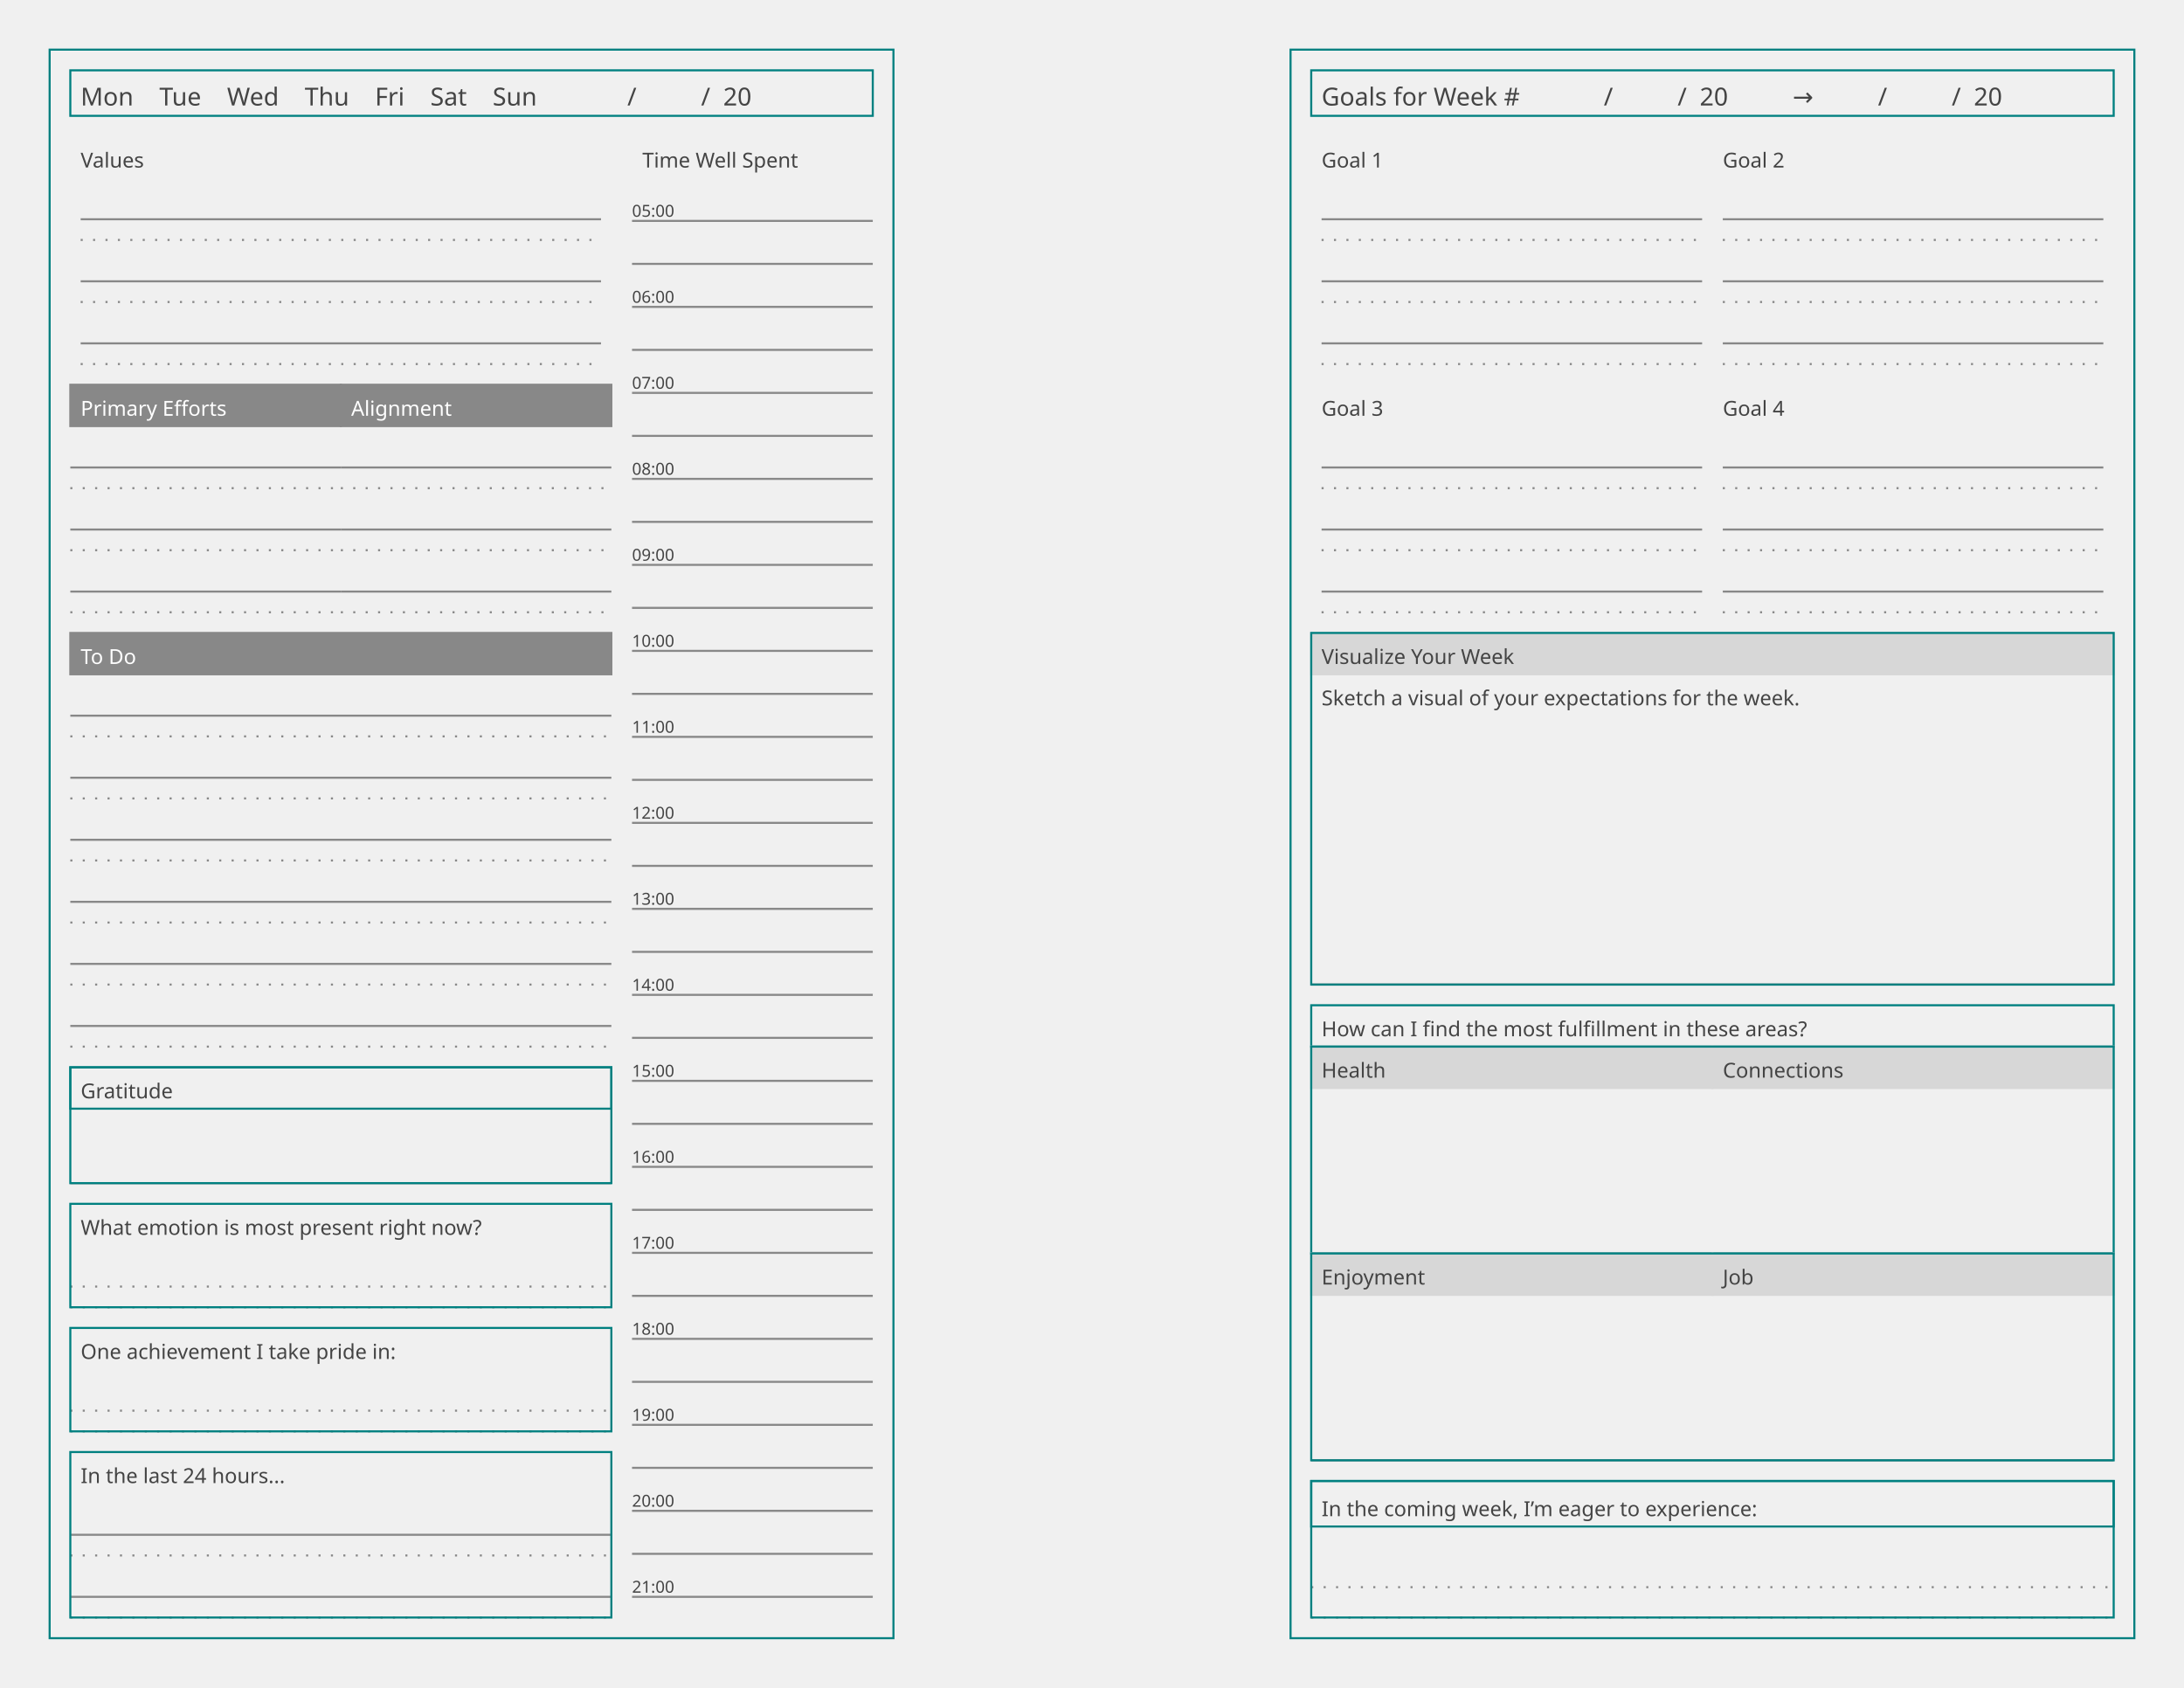
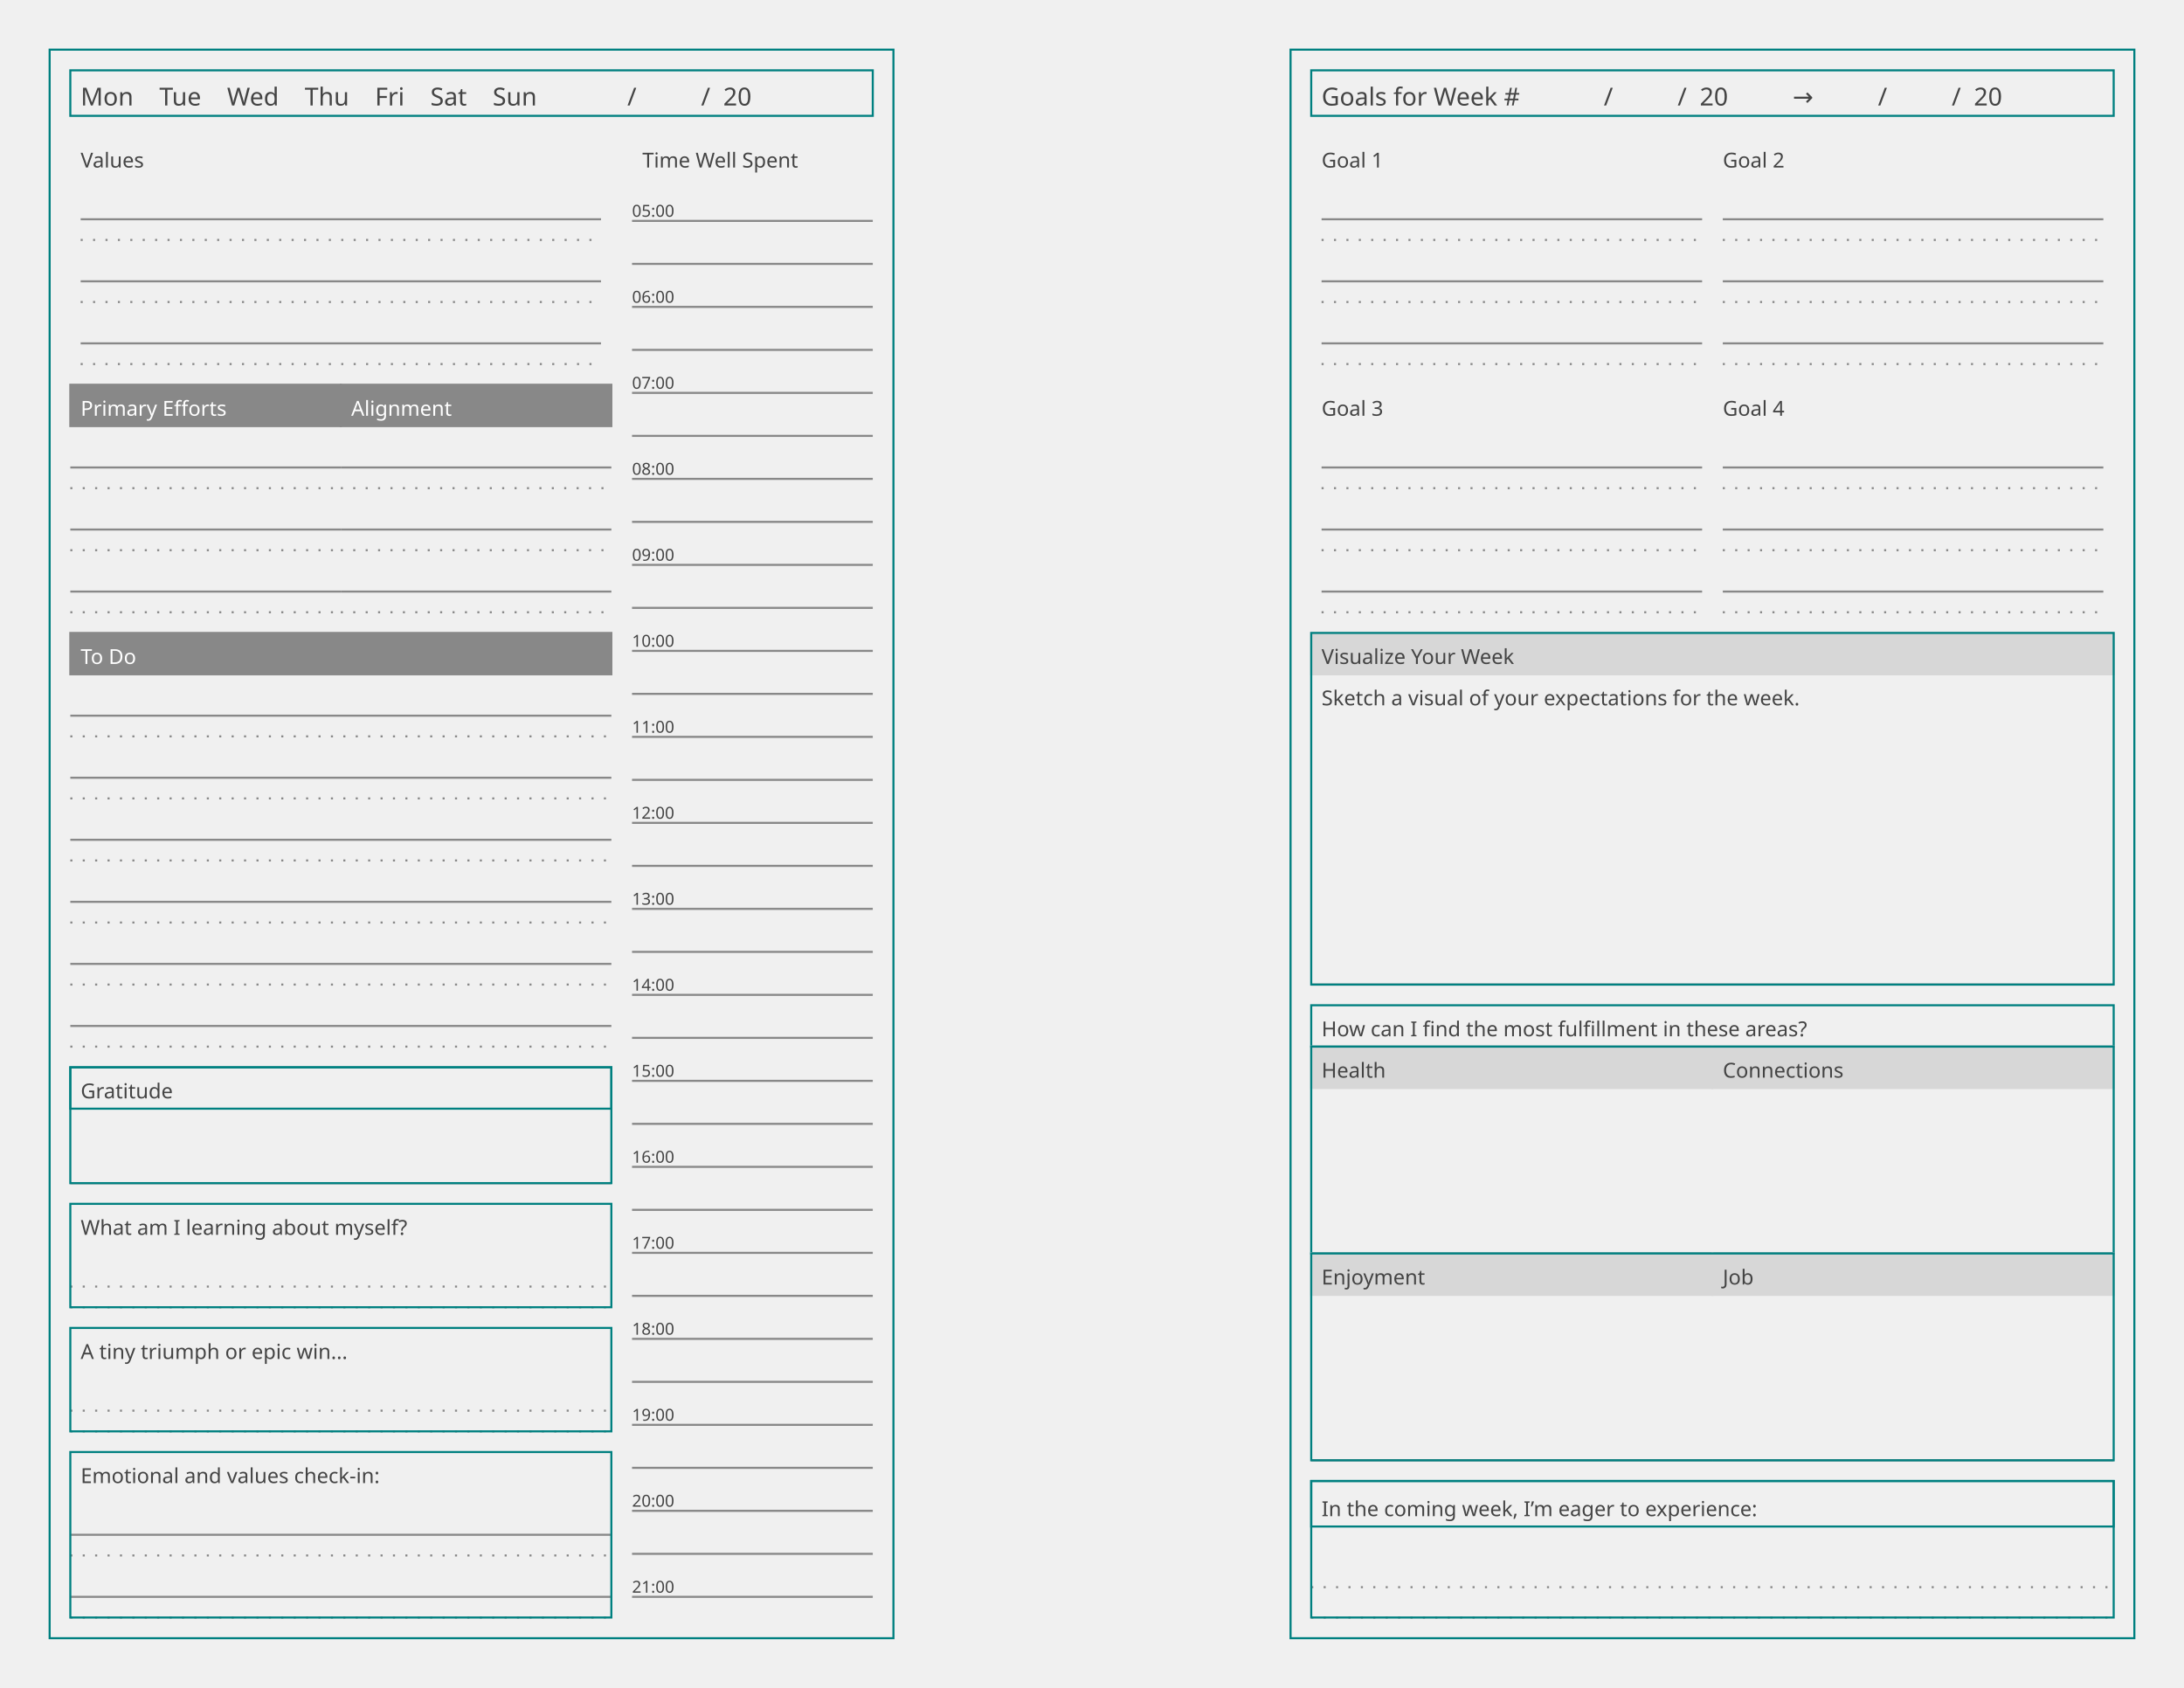
<svg xmlns="http://www.w3.org/2000/svg" baseProfile="tiny" height="8.5in" version="1.2" width="11in">
  <defs />
  <g transform="translate(24.0, 24.0)">
    <rect fill="none" height="768.0" stroke="#008080" width="408.0" x="0" y="0" />
    <g transform="translate(10, 10)">
      <rect fill="none" height="22" stroke="#008080" stroke-width="1" width="388.0" x="0" y="0" />
      <text alignment-baseline="text-after-edge" fill="#444444" font-family="Trebuchet MS" font-size="12" text-anchor="start" transform="translate(5,17)">Mon    Tue    Wed    Thu    Fri    Sat    Sun              /          /  20          </text>
    </g>
    <g transform="translate(10, 32)">
      <g transform="translate(0,10)">
        <g>
          <g transform="translate(0,0)">
            <text alignment-baseline="text-after-edge" fill="#444444" font-family="Ubuntu Mono" font-size="10" text-anchor="start" transform="translate(5,15)">Values</text>
          </g>
          <g transform="translate(0,20)">
            <g>
              <line stroke="#888888" stroke-dasharray="1,5" stroke-width="1" transform="translate(5,30.0)" x1="0" x2="251.6" y1="0" y2="0" />
              <line stroke="#888888" stroke-dasharray="1,5" stroke-width="1" transform="translate(5,60.0)" x1="0" x2="251.6" y1="0" y2="0" />
              <line stroke="#888888" stroke-dasharray="1,5" stroke-width="1" transform="translate(5,90.0)" x1="0" x2="251.6" y1="0" y2="0" />
            </g>
            <g>
              <line stroke="#888888" stroke-dasharray="1,0" stroke-width="1" transform="translate(5,20.0)" x1="0" x2="251.6" y1="0" y2="0" />
              <line stroke="#888888" stroke-dasharray="1,0" stroke-width="1" transform="translate(5,50.0)" x1="0" x2="251.6" y1="0" y2="0" />
              <line stroke="#888888" stroke-dasharray="1,0" stroke-width="1" transform="translate(5,80.0)" x1="0" x2="251.6" y1="0" y2="0" />
            </g>
          </g>
        </g>
      </g>
      <g transform="translate(0,130)">
        <g>
          <g transform="translate(0,0)">
            <g>
              <g transform="translate(0,0)">
                <rect fill="#888888" height="20" stroke="#888888" stroke-width="1" width="130.8" x="0" y="0" />
                <text alignment-baseline="text-after-edge" fill="#ffffff" font-family="Trebuchet MS" font-size="10" text-anchor="start" transform="translate(5,15)">Primary Efforts</text>
              </g>
              <g transform="translate(0,20)">
                <g>
                  <line stroke="#888888" stroke-dasharray="1,5" stroke-width="1" transform="translate(0,30.0)" x1="0" x2="130.8" y1="0" y2="0" />
                  <line stroke="#888888" stroke-dasharray="1,5" stroke-width="1" transform="translate(0,60.0)" x1="0" x2="130.8" y1="0" y2="0" />
                  <line stroke="#888888" stroke-dasharray="1,5" stroke-width="1" transform="translate(0,90.0)" x1="0" x2="130.8" y1="0" y2="0" />
                </g>
                <g>
                  <line stroke="#888888" stroke-dasharray="1,0" stroke-width="1" transform="translate(0,20.0)" x1="0" x2="130.8" y1="0" y2="0" />
                  <line stroke="#888888" stroke-dasharray="1,0" stroke-width="1" transform="translate(0,50.0)" x1="0" x2="130.8" y1="0" y2="0" />
                  <line stroke="#888888" stroke-dasharray="1,0" stroke-width="1" transform="translate(0,80.0)" x1="0" x2="130.8" y1="0" y2="0" />
                </g>
              </g>
            </g>
          </g>
          <g transform="translate(130.8,0)">
            <g>
              <g transform="translate(0,0)">
                <rect fill="#888888" height="20" stroke="#888888" stroke-width="1" width="130.8" x="0" y="0" />
                <text alignment-baseline="text-after-edge" fill="#ffffff" font-family="Trebuchet MS" font-size="10" text-anchor="start" transform="translate(5,15)">Alignment</text>
              </g>
              <g transform="translate(0,20)">
                <g>
                  <line stroke="#888888" stroke-dasharray="1,5" stroke-width="1" transform="translate(0,30.0)" x1="0" x2="130.8" y1="0" y2="0" />
                  <line stroke="#888888" stroke-dasharray="1,5" stroke-width="1" transform="translate(0,60.0)" x1="0" x2="130.8" y1="0" y2="0" />
                  <line stroke="#888888" stroke-dasharray="1,5" stroke-width="1" transform="translate(0,90.0)" x1="0" x2="130.8" y1="0" y2="0" />
                </g>
                <g>
                  <line stroke="#888888" stroke-dasharray="1,0" stroke-width="1" transform="translate(0,20.0)" x1="0" x2="130.8" y1="0" y2="0" />
                  <line stroke="#888888" stroke-dasharray="1,0" stroke-width="1" transform="translate(0,50.0)" x1="0" x2="130.8" y1="0" y2="0" />
                  <line stroke="#888888" stroke-dasharray="1,0" stroke-width="1" transform="translate(0,80.0)" x1="0" x2="130.8" y1="0" y2="0" />
                </g>
              </g>
            </g>
          </g>
        </g>
      </g>
      <g transform="translate(0,250)">
        <g>
          <g transform="translate(0,0)">
            <rect fill="#888888" height="20" stroke="#888888" stroke-width="1" width="261.6" x="0" y="0" />
            <text alignment-baseline="text-after-edge" fill="#ffffff" font-family="Ubuntu Mono" font-size="10" text-anchor="start" transform="translate(5,15)">To Do</text>
          </g>
          <g transform="translate(0,20)">
            <g>
              <line stroke="#888888" stroke-dasharray="1,5" stroke-width="1" transform="translate(0,30.0)" x1="0" x2="261.6" y1="0" y2="0" />
              <line stroke="#888888" stroke-dasharray="1,5" stroke-width="1" transform="translate(0,60.0)" x1="0" x2="261.6" y1="0" y2="0" />
              <line stroke="#888888" stroke-dasharray="1,5" stroke-width="1" transform="translate(0,90.0)" x1="0" x2="261.6" y1="0" y2="0" />
              <line stroke="#888888" stroke-dasharray="1,5" stroke-width="1" transform="translate(0,120.0)" x1="0" x2="261.6" y1="0" y2="0" />
              <line stroke="#888888" stroke-dasharray="1,5" stroke-width="1" transform="translate(0,150.0)" x1="0" x2="261.6" y1="0" y2="0" />
              <line stroke="#888888" stroke-dasharray="1,5" stroke-width="1" transform="translate(0,180.0)" x1="0" x2="261.6" y1="0" y2="0" />
            </g>
            <g>
              <line stroke="#888888" stroke-dasharray="1,0" stroke-width="1" transform="translate(0,20.0)" x1="0" x2="261.6" y1="0" y2="0" />
              <line stroke="#888888" stroke-dasharray="1,0" stroke-width="1" transform="translate(0,50.0)" x1="0" x2="261.6" y1="0" y2="0" />
              <line stroke="#888888" stroke-dasharray="1,0" stroke-width="1" transform="translate(0,80.0)" x1="0" x2="261.6" y1="0" y2="0" />
              <line stroke="#888888" stroke-dasharray="1,0" stroke-width="1" transform="translate(0,110.0)" x1="0" x2="261.6" y1="0" y2="0" />
              <line stroke="#888888" stroke-dasharray="1,0" stroke-width="1" transform="translate(0,140.0)" x1="0" x2="261.6" y1="0" y2="0" />
              <line stroke="#888888" stroke-dasharray="1,0" stroke-width="1" transform="translate(0,170.0)" x1="0" x2="261.6" y1="0" y2="0" />
            </g>
          </g>
        </g>
      </g>
      <g transform="translate(0,460)">
        <g>
          <g transform="translate(0,0)">
            <rect fill="none" height="20" stroke="#008080" stroke-width="1" width="261.6" x="0" y="0" />
            <text alignment-baseline="text-after-edge" fill="#444444" font-family="Trebuchet MS" font-size="10" text-anchor="start" transform="translate(5,15)">Gratitude</text>
          </g>
          <g transform="translate(0,20)">
            <line stroke="#888888" stroke-dasharray="1,0" stroke-width="1" transform="translate(0,36.0)" x1="0" x2="261.6" y1="0" y2="0" />
          </g>
        </g>
        <rect fill="none" height="56.0" stroke="#008080" stroke-width="1" width="261.6" x="0" y="0" />
      </g>
      <g transform="translate(0,526.0)">
        <g>
          <g transform="translate(0,0)">
-             <text alignment-baseline="text-after-edge" fill="#444444" font-family="Ubuntu Mono" font-size="10" text-anchor="start" transform="translate(5,15)">What emotion is most present right now?</text>
+             <text alignment-baseline="text-after-edge" fill="#444444" font-family="Ubuntu Mono" font-size="10" text-anchor="start" transform="translate(5,15)">What am I learning about myself?</text>
          </g>
          <g transform="translate(0,20)">
            <g>
              <line stroke="#888888" stroke-dasharray="1,5" stroke-width="1" transform="translate(0,30.0)" x1="0" x2="261.6" y1="0" y2="0" />
            </g>
            <g>
              <line stroke="#888888" stroke-dasharray="1,5" stroke-width="1" transform="translate(0,20.0)" x1="0" x2="261.6" y1="0" y2="0" />
            </g>
          </g>
        </g>
        <rect fill="none" height="50" stroke="#008080" stroke-width="1" width="261.6" x="0" y="0" />
      </g>
      <g transform="translate(0,586.0)">
        <g>
          <g transform="translate(0,0)">
-             <text alignment-baseline="text-after-edge" fill="#444444" font-family="Ubuntu Mono" font-size="10" text-anchor="start" transform="translate(5,15)">One achievement I take pride in:</text>
+             <text alignment-baseline="text-after-edge" fill="#444444" font-family="Ubuntu Mono" font-size="10" text-anchor="start" transform="translate(5,15)">A tiny triumph or epic win...</text>
          </g>
          <g transform="translate(0,20)">
            <g>
              <line stroke="#888888" stroke-dasharray="1,5" stroke-width="1" transform="translate(0,30.0)" x1="0" x2="261.6" y1="0" y2="0" />
            </g>
            <g>
              <line stroke="#888888" stroke-dasharray="1,5" stroke-width="1" transform="translate(0,20.0)" x1="0" x2="261.6" y1="0" y2="0" />
            </g>
          </g>
        </g>
        <rect fill="none" height="50" stroke="#008080" stroke-width="1" width="261.6" x="0" y="0" />
      </g>
      <g transform="translate(0,646.0)">
        <g>
          <g transform="translate(0,0)">
-             <text alignment-baseline="text-after-edge" fill="#444444" font-family="Ubuntu Mono" font-size="10" text-anchor="start" transform="translate(5,15)">In the last 24 hours...</text>
+             <text alignment-baseline="text-after-edge" fill="#444444" font-family="Ubuntu Mono" font-size="10" text-anchor="start" transform="translate(5,15)">Emotional and values check-in:</text>
          </g>
          <g transform="translate(0,20)">
            <g>
              <line stroke="#888888" stroke-dasharray="1,5" stroke-width="1" transform="translate(0,30.0)" x1="0" x2="261.6" y1="0" y2="0" />
              <line stroke="#888888" stroke-dasharray="1,5" stroke-width="1" transform="translate(0,60.0)" x1="0" x2="261.6" y1="0" y2="0" />
            </g>
            <g>
              <line stroke="#888888" stroke-dasharray="1,0" stroke-width="1" transform="translate(0,20.0)" x1="0" x2="261.6" y1="0" y2="0" />
              <line stroke="#888888" stroke-dasharray="1,0" stroke-width="1" transform="translate(0,50.0)" x1="0" x2="261.6" y1="0" y2="0" />
            </g>
          </g>
        </g>
        <rect fill="none" height="80" stroke="#008080" stroke-width="1" width="261.6" x="0" y="0" />
      </g>
    </g>
    <g transform="translate(281.6,32)">
      <g>
        <rect fill="none" height="20" stroke="none" width="116.4" x="0" y="10" />
        <text alignment-baseline="text-after-edge" fill="#444444" font-family="Ubuntu Mono" font-size="10" text-anchor="start" x="5" y="25">Time Well Spent</text>
      </g>
      <g>
        <text alignment-baseline="text-after-edge" fill="#444444" font-family="Ubuntu Mono" font-size="8" text-anchor="start" x="0" y="48.788">05:00</text>
        <line stroke="#888888" x1="0" x2="116.4" y1="50.788" y2="50.788" />
        <line stroke="#888888" x1="0" x2="116.4" y1="71.576" y2="71.576" />
        <text alignment-baseline="text-after-edge" fill="#444444" font-family="Ubuntu Mono" font-size="8" text-anchor="start" x="0" y="90.364">06:00</text>
        <line stroke="#888888" x1="0" x2="116.4" y1="92.364" y2="92.364" />
        <line stroke="#888888" x1="0" x2="116.4" y1="113.152" y2="113.152" />
        <text alignment-baseline="text-after-edge" fill="#444444" font-family="Ubuntu Mono" font-size="8" text-anchor="start" x="0" y="131.939">07:00</text>
        <line stroke="#888888" x1="0" x2="116.4" y1="133.939" y2="133.939" />
        <line stroke="#888888" x1="0" x2="116.4" y1="154.727" y2="154.727" />
        <text alignment-baseline="text-after-edge" fill="#444444" font-family="Ubuntu Mono" font-size="8" text-anchor="start" x="0" y="173.515">08:00</text>
        <line stroke="#888888" x1="0" x2="116.4" y1="175.515" y2="175.515" />
        <line stroke="#888888" x1="0" x2="116.4" y1="196.303" y2="196.303" />
        <text alignment-baseline="text-after-edge" fill="#444444" font-family="Ubuntu Mono" font-size="8" text-anchor="start" x="0" y="215.091">09:00</text>
        <line stroke="#888888" x1="0" x2="116.4" y1="217.091" y2="217.091" />
        <line stroke="#888888" x1="0" x2="116.4" y1="237.879" y2="237.879" />
        <text alignment-baseline="text-after-edge" fill="#444444" font-family="Ubuntu Mono" font-size="8" text-anchor="start" x="0" y="256.667">10:00</text>
        <line stroke="#888888" x1="0" x2="116.4" y1="258.667" y2="258.667" />
        <line stroke="#888888" x1="0" x2="116.4" y1="279.455" y2="279.455" />
        <text alignment-baseline="text-after-edge" fill="#444444" font-family="Ubuntu Mono" font-size="8" text-anchor="start" x="0" y="298.242">11:00</text>
        <line stroke="#888888" x1="0" x2="116.4" y1="300.242" y2="300.242" />
        <line stroke="#888888" x1="0" x2="116.4" y1="321.03" y2="321.03" />
        <text alignment-baseline="text-after-edge" fill="#444444" font-family="Ubuntu Mono" font-size="8" text-anchor="start" x="0" y="339.818">12:00</text>
        <line stroke="#888888" x1="0" x2="116.4" y1="341.818" y2="341.818" />
        <line stroke="#888888" x1="0" x2="116.4" y1="362.606" y2="362.606" />
        <text alignment-baseline="text-after-edge" fill="#444444" font-family="Ubuntu Mono" font-size="8" text-anchor="start" x="0" y="381.394">13:00</text>
        <line stroke="#888888" x1="0" x2="116.4" y1="383.394" y2="383.394" />
        <line stroke="#888888" x1="0" x2="116.4" y1="404.182" y2="404.182" />
        <text alignment-baseline="text-after-edge" fill="#444444" font-family="Ubuntu Mono" font-size="8" text-anchor="start" x="0" y="422.97">14:00</text>
        <line stroke="#888888" x1="0" x2="116.4" y1="424.97" y2="424.97" />
        <line stroke="#888888" x1="0" x2="116.4" y1="445.758" y2="445.758" />
        <text alignment-baseline="text-after-edge" fill="#444444" font-family="Ubuntu Mono" font-size="8" text-anchor="start" x="0" y="464.545">15:00</text>
        <line stroke="#888888" x1="0" x2="116.4" y1="466.545" y2="466.545" />
        <line stroke="#888888" x1="0" x2="116.4" y1="487.333" y2="487.333" />
        <text alignment-baseline="text-after-edge" fill="#444444" font-family="Ubuntu Mono" font-size="8" text-anchor="start" x="0" y="506.121">16:00</text>
        <line stroke="#888888" x1="0" x2="116.4" y1="508.121" y2="508.121" />
        <line stroke="#888888" x1="0" x2="116.4" y1="528.909" y2="528.909" />
        <text alignment-baseline="text-after-edge" fill="#444444" font-family="Ubuntu Mono" font-size="8" text-anchor="start" x="0" y="547.697">17:00</text>
        <line stroke="#888888" x1="0" x2="116.4" y1="549.697" y2="549.697" />
        <line stroke="#888888" x1="0" x2="116.4" y1="570.485" y2="570.485" />
        <text alignment-baseline="text-after-edge" fill="#444444" font-family="Ubuntu Mono" font-size="8" text-anchor="start" x="0" y="589.273">18:00</text>
        <line stroke="#888888" x1="0" x2="116.4" y1="591.273" y2="591.273" />
        <line stroke="#888888" x1="0" x2="116.4" y1="612.061" y2="612.061" />
        <text alignment-baseline="text-after-edge" fill="#444444" font-family="Ubuntu Mono" font-size="8" text-anchor="start" x="0" y="630.848">19:00</text>
        <line stroke="#888888" x1="0" x2="116.4" y1="632.848" y2="632.848" />
        <line stroke="#888888" x1="0" x2="116.4" y1="653.636" y2="653.636" />
        <text alignment-baseline="text-after-edge" fill="#444444" font-family="Ubuntu Mono" font-size="8" text-anchor="start" x="0" y="672.424">20:00</text>
        <line stroke="#888888" x1="0" x2="116.4" y1="674.424" y2="674.424" />
        <line stroke="#888888" x1="0" x2="116.4" y1="695.212" y2="695.212" />
        <text alignment-baseline="text-after-edge" fill="#444444" font-family="Ubuntu Mono" font-size="8" text-anchor="start" x="0" y="714.0">21:00</text>
        <line stroke="#888888" x1="0" x2="116.4" y1="716.0" y2="716.0" />
      </g>
    </g>
  </g>
  <g transform="translate(624.0, 24.0)">
    <rect fill="none" height="768.0" stroke="#008080" width="408.0" x="0" y="0" />
    <g transform="translate(10, 10)">
      <rect fill="none" height="22" stroke="#008080" stroke-width="1" width="388.0" x="0" y="0" />
      <text alignment-baseline="text-after-edge" fill="#444444" font-family="Trebuchet MS" font-size="12" text-anchor="start" transform="translate(5,17)">Goals for Week #             /          /  20          →          /          /  20          </text>
    </g>
    <g transform="translate(10, 32)">
      <g transform="translate(0,10)">
        <g>
          <g transform="translate(0,0)">
            <g>
              <g transform="translate(0,0)">
                <text alignment-baseline="text-after-edge" fill="#444444" font-family="Trebuchet MS" font-size="10" text-anchor="start" transform="translate(5,15)">Goal 1</text>
              </g>
              <g transform="translate(0,20)">
                <g>
                  <line stroke="#888888" stroke-dasharray="1,5" stroke-width="1" transform="translate(5,30.0)" x1="0" x2="184.0" y1="0" y2="0" />
                  <line stroke="#888888" stroke-dasharray="1,5" stroke-width="1" transform="translate(5,60.0)" x1="0" x2="184.0" y1="0" y2="0" />
                  <line stroke="#888888" stroke-dasharray="1,5" stroke-width="1" transform="translate(5,90.0)" x1="0" x2="184.0" y1="0" y2="0" />
                </g>
                <g>
                  <line stroke="#888888" stroke-dasharray="1,0" stroke-width="1" transform="translate(5,20.0)" x1="0" x2="184.0" y1="0" y2="0" />
                  <line stroke="#888888" stroke-dasharray="1,0" stroke-width="1" transform="translate(5,50.0)" x1="0" x2="184.0" y1="0" y2="0" />
                  <line stroke="#888888" stroke-dasharray="1,0" stroke-width="1" transform="translate(5,80.0)" x1="0" x2="184.0" y1="0" y2="0" />
                </g>
              </g>
            </g>
          </g>
          <g transform="translate(194.0,0)">
            <g>
              <g transform="translate(0,0)">
                <text alignment-baseline="text-after-edge" fill="#444444" font-family="Trebuchet MS" font-size="10" text-anchor="start" transform="translate(5,15)">Goal 2</text>
              </g>
              <g transform="translate(0,20)">
                <g>
                  <line stroke="#888888" stroke-dasharray="1,5" stroke-width="1" transform="translate(5,30.0)" x1="0" x2="184.0" y1="0" y2="0" />
                  <line stroke="#888888" stroke-dasharray="1,5" stroke-width="1" transform="translate(5,60.0)" x1="0" x2="184.0" y1="0" y2="0" />
                  <line stroke="#888888" stroke-dasharray="1,5" stroke-width="1" transform="translate(5,90.0)" x1="0" x2="184.0" y1="0" y2="0" />
                </g>
                <g>
                  <line stroke="#888888" stroke-dasharray="1,0" stroke-width="1" transform="translate(5,20.0)" x1="0" x2="184.0" y1="0" y2="0" />
                  <line stroke="#888888" stroke-dasharray="1,0" stroke-width="1" transform="translate(5,50.0)" x1="0" x2="184.0" y1="0" y2="0" />
                  <line stroke="#888888" stroke-dasharray="1,0" stroke-width="1" transform="translate(5,80.0)" x1="0" x2="184.0" y1="0" y2="0" />
                </g>
              </g>
            </g>
          </g>
        </g>
      </g>
      <g transform="translate(0,130)">
        <g>
          <g transform="translate(0,0)">
            <g>
              <g transform="translate(0,0)">
                <text alignment-baseline="text-after-edge" fill="#444444" font-family="Trebuchet MS" font-size="10" text-anchor="start" transform="translate(5,15)">Goal 3</text>
              </g>
              <g transform="translate(0,20)">
                <g>
                  <line stroke="#888888" stroke-dasharray="1,5" stroke-width="1" transform="translate(5,30.0)" x1="0" x2="184.0" y1="0" y2="0" />
                  <line stroke="#888888" stroke-dasharray="1,5" stroke-width="1" transform="translate(5,60.0)" x1="0" x2="184.0" y1="0" y2="0" />
                  <line stroke="#888888" stroke-dasharray="1,5" stroke-width="1" transform="translate(5,90.0)" x1="0" x2="184.0" y1="0" y2="0" />
                </g>
                <g>
                  <line stroke="#888888" stroke-dasharray="1,0" stroke-width="1" transform="translate(5,20.0)" x1="0" x2="184.0" y1="0" y2="0" />
                  <line stroke="#888888" stroke-dasharray="1,0" stroke-width="1" transform="translate(5,50.0)" x1="0" x2="184.0" y1="0" y2="0" />
                  <line stroke="#888888" stroke-dasharray="1,0" stroke-width="1" transform="translate(5,80.0)" x1="0" x2="184.0" y1="0" y2="0" />
                </g>
              </g>
            </g>
          </g>
          <g transform="translate(194.0,0)">
            <g>
              <g transform="translate(0,0)">
                <text alignment-baseline="text-after-edge" fill="#444444" font-family="Trebuchet MS" font-size="10" text-anchor="start" transform="translate(5,15)">Goal 4</text>
              </g>
              <g transform="translate(0,20)">
                <g>
                  <line stroke="#888888" stroke-dasharray="1,5" stroke-width="1" transform="translate(5,30.0)" x1="0" x2="184.0" y1="0" y2="0" />
                  <line stroke="#888888" stroke-dasharray="1,5" stroke-width="1" transform="translate(5,60.0)" x1="0" x2="184.0" y1="0" y2="0" />
                  <line stroke="#888888" stroke-dasharray="1,5" stroke-width="1" transform="translate(5,90.0)" x1="0" x2="184.0" y1="0" y2="0" />
                </g>
                <g>
                  <line stroke="#888888" stroke-dasharray="1,0" stroke-width="1" transform="translate(5,20.0)" x1="0" x2="184.0" y1="0" y2="0" />
                  <line stroke="#888888" stroke-dasharray="1,0" stroke-width="1" transform="translate(5,50.0)" x1="0" x2="184.0" y1="0" y2="0" />
                  <line stroke="#888888" stroke-dasharray="1,0" stroke-width="1" transform="translate(5,80.0)" x1="0" x2="184.0" y1="0" y2="0" />
                </g>
              </g>
            </g>
          </g>
        </g>
      </g>
      <g transform="translate(0,250)">
        <g transform="translate(0,0)">
          <rect fill="#d7d7d7" height="20" stroke="#d7d7d7" stroke-width="1" width="388.0" x="0" y="0" />
          <text alignment-baseline="text-after-edge" fill="#444444" font-family="Trebuchet MS" font-size="10" text-anchor="start" transform="translate(5,15)">Visualize Your Week</text>
        </g>
        <g transform="translate(0,20)">
          <g>
            <g transform="translate(0,0)">
              <text alignment-baseline="text-after-edge" fill="#444444" font-family="Ubuntu Mono" font-size="10" text-anchor="start" transform="translate(5,15)">Sketch a visual of your expectations for the week.</text>
            </g>
            <g transform="translate(0,20)">
              <line stroke="#888888" stroke-dasharray="1,0" stroke-width="1" transform="translate(0,130.0)" x1="0" x2="388.0" y1="0" y2="0" />
            </g>
          </g>
        </g>
        <rect fill="none" height="170" stroke="#008080" stroke-width="1" width="388.0" x="0" y="0" />
      </g>
      <g transform="translate(0,430)">
        <g transform="translate(0,0)">
          <rect fill="none" height="20" stroke="#008080" stroke-width="1" width="388.0" x="0" y="0" />
          <text alignment-baseline="text-after-edge" fill="#444444" font-family="Trebuchet MS" font-size="10" text-anchor="start" transform="translate(5,15)">How can I find the most fulfillment in these areas?</text>
        </g>
        <g transform="translate(0,20)">
          <g>
            <g transform="translate(0,0)">
              <g>
                <g transform="translate(0,0)">
                  <rect fill="#d7d7d7" height="20" stroke="#d7d7d7" stroke-width="1" width="194.0" x="0" y="0" />
                  <text alignment-baseline="text-after-edge" fill="#444444" font-family="Trebuchet MS" font-size="10" text-anchor="start" transform="translate(5,15)">Health</text>
                </g>
                <g transform="translate(0,20)">
                  <line stroke="#888888" stroke-dasharray="1,0" stroke-width="1" transform="translate(0,80.0)" x1="0" x2="194.0" y1="0" y2="0" />
                </g>
              </g>
            </g>
            <g transform="translate(194.0,0)">
              <g>
                <g transform="translate(0,0)">
                  <rect fill="#d7d7d7" height="20" stroke="#d7d7d7" stroke-width="1" width="194.0" x="0" y="0" />
                  <text alignment-baseline="text-after-edge" fill="#444444" font-family="Trebuchet MS" font-size="10" text-anchor="start" transform="translate(5,15)">Connections</text>
                </g>
                <g transform="translate(0,20)">
                  <line stroke="#888888" stroke-dasharray="1,0" stroke-width="1" transform="translate(0,80.0)" x1="0" x2="194.0" y1="0" y2="0" />
                </g>
              </g>
            </g>
          </g>
          <rect fill="none" height="100" stroke="#008080" stroke-width="1" width="388.0" x="0" y="0" />
        </g>
        <g transform="translate(0,120)">
          <g>
            <g transform="translate(0,0)">
              <g>
                <g transform="translate(0,0)">
                  <rect fill="#d7d7d7" height="20" stroke="#d7d7d7" stroke-width="1" width="194.0" x="0" y="0" />
                  <text alignment-baseline="text-after-edge" fill="#444444" font-family="Trebuchet MS" font-size="10" text-anchor="start" transform="translate(5,15)">Enjoyment</text>
                </g>
                <g transform="translate(0,20)">
                  <line stroke="#888888" stroke-dasharray="1,0" stroke-width="1" transform="translate(0,80.0)" x1="0" x2="194.0" y1="0" y2="0" />
                </g>
              </g>
            </g>
            <g transform="translate(194.0,0)">
              <g>
                <g transform="translate(0,0)">
                  <rect fill="#d7d7d7" height="20" stroke="#d7d7d7" stroke-width="1" width="194.0" x="0" y="0" />
                  <text alignment-baseline="text-after-edge" fill="#444444" font-family="Trebuchet MS" font-size="10" text-anchor="start" transform="translate(5,15)">Job</text>
                </g>
                <g transform="translate(0,20)">
                  <line stroke="#888888" stroke-dasharray="1,0" stroke-width="1" transform="translate(0,80.0)" x1="0" x2="194.0" y1="0" y2="0" />
                </g>
              </g>
            </g>
          </g>
          <rect fill="none" height="100" stroke="#008080" stroke-width="1" width="388.0" x="0" y="0" />
        </g>
      </g>
      <g transform="translate(0,660)">
        <g>
          <g transform="translate(0,0)">
            <rect fill="none" height="22.0" stroke="#008080" stroke-width="1" width="388.0" x="0" y="0" />
            <text alignment-baseline="text-after-edge" fill="#444444" font-family="Ubuntu Mono" font-size="10" text-anchor="start" transform="translate(5,17.0)">In the coming week, I’m eager to experience:</text>
          </g>
          <g transform="translate(0,22.0)">
            <g>
              <line stroke="#888888" stroke-dasharray="1,5" stroke-width="1" transform="translate(0,44.0)" x1="0" x2="388.0" y1="0" y2="0" />
            </g>
            <g>
              <line stroke="#888888" stroke-dasharray="1,5" stroke-width="1" transform="translate(0,29.33333)" x1="0" x2="388.0" y1="0" y2="0" />
            </g>
          </g>
        </g>
        <rect fill="none" height="66.0" stroke="#008080" stroke-width="1" width="388.0" x="0" y="0" />
      </g>
    </g>
  </g>
</svg>
